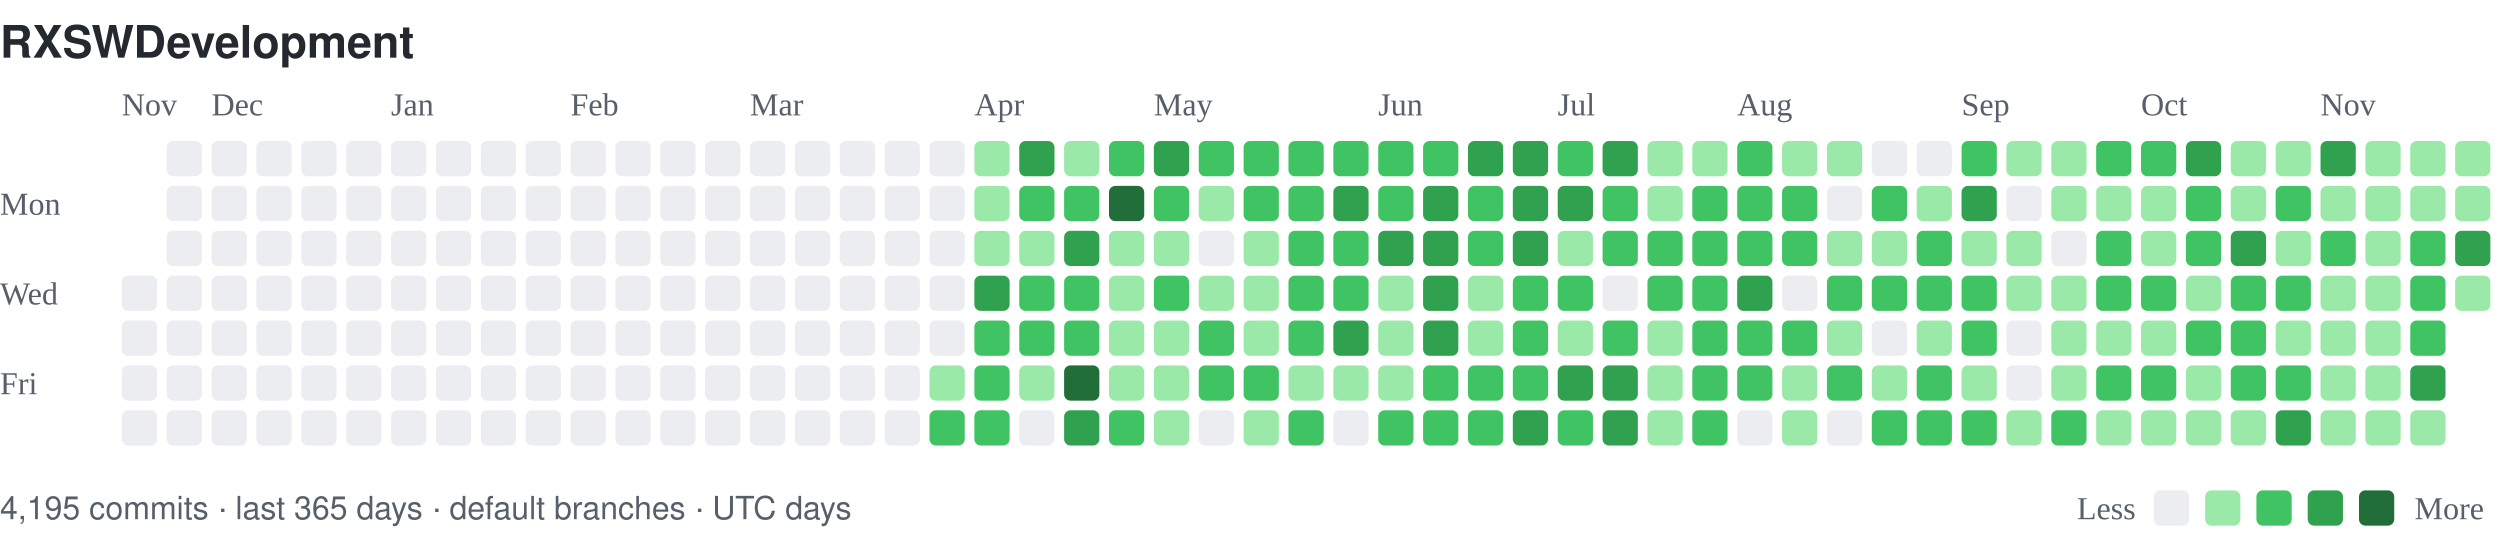
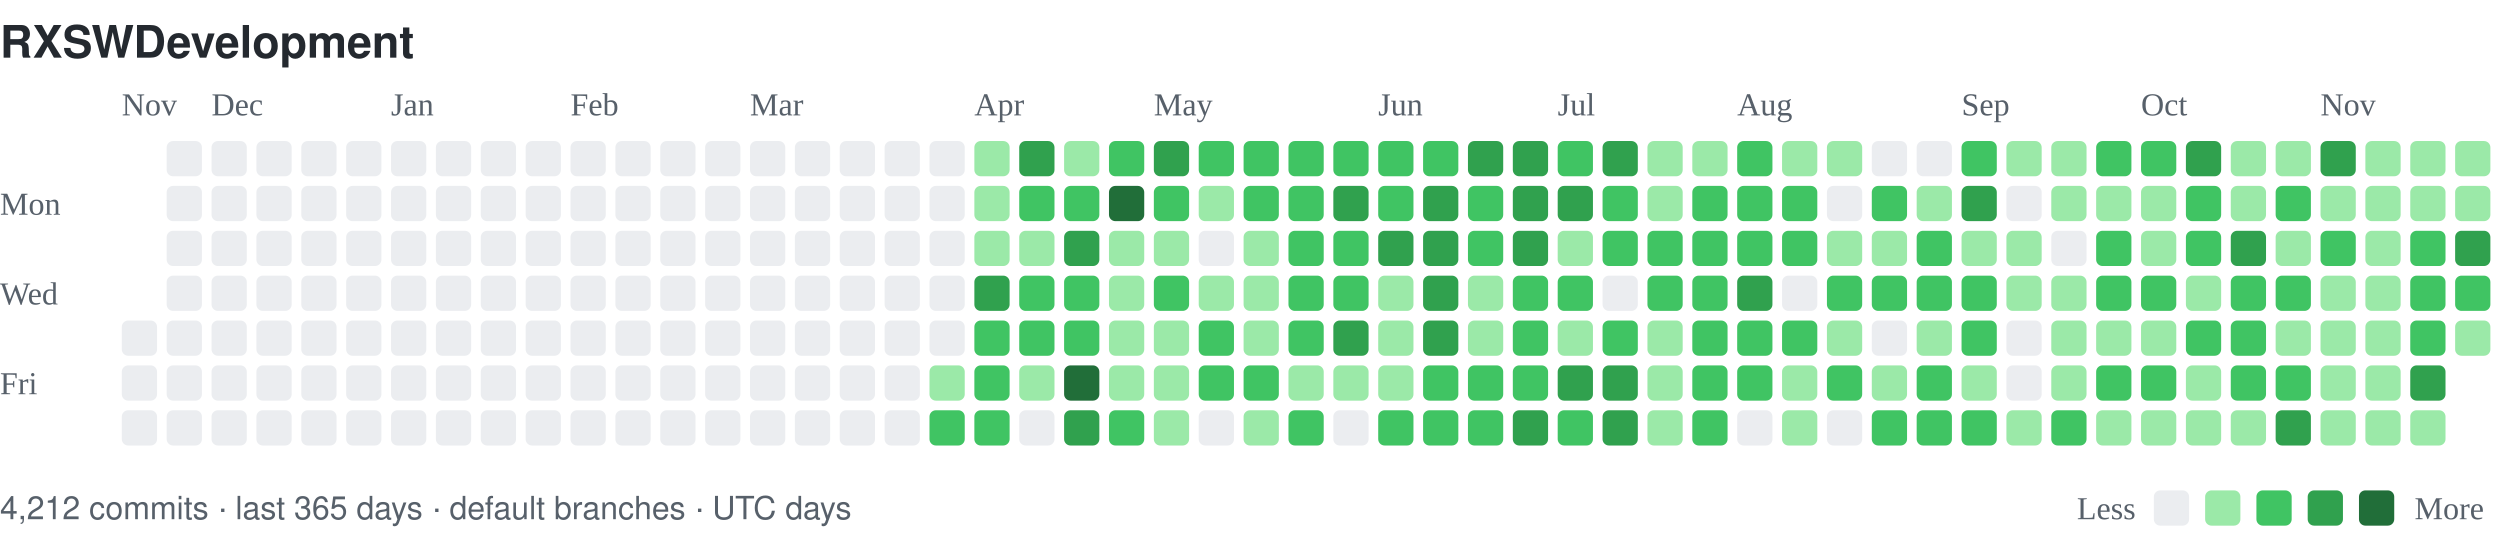
<svg xmlns="http://www.w3.org/2000/svg" width="780" height="170" viewBox="0 0 780 170" role="img">
  <text x="0" y="18" font-size="14" font-weight="600" fill="#24292f" font-family="ui-sans-serif,-apple-system,Segoe UI,Helvetica,Arial,sans-serif">RXSWDevelopment</text>
  <text x="0" y="67" font-size="10" fill="#57606a">Mon</text>
  <text x="0" y="95" font-size="10" fill="#57606a">Wed</text>
  <text x="0" y="123" font-size="10" fill="#57606a">Fri</text>
  <text x="38" y="36" font-size="10" fill="#57606a">Nov</text>
-   <rect x="38" y="86" width="11" height="11" rx="2" fill="#ebedf0" />
  <rect x="38" y="100" width="11" height="11" rx="2" fill="#ebedf0" />
  <rect x="38" y="114" width="11" height="11" rx="2" fill="#ebedf0" />
  <rect x="38" y="128" width="11" height="11" rx="2" fill="#ebedf0" />
  <rect x="52" y="44" width="11" height="11" rx="2" fill="#ebedf0" />
  <rect x="52" y="58" width="11" height="11" rx="2" fill="#ebedf0" />
  <rect x="52" y="72" width="11" height="11" rx="2" fill="#ebedf0" />
  <rect x="52" y="86" width="11" height="11" rx="2" fill="#ebedf0" />
  <rect x="52" y="100" width="11" height="11" rx="2" fill="#ebedf0" />
  <rect x="52" y="114" width="11" height="11" rx="2" fill="#ebedf0" />
  <rect x="52" y="128" width="11" height="11" rx="2" fill="#ebedf0" />
  <text x="66" y="36" font-size="10" fill="#57606a">Dec</text>
  <rect x="66" y="44" width="11" height="11" rx="2" fill="#ebedf0" />
  <rect x="66" y="58" width="11" height="11" rx="2" fill="#ebedf0" />
  <rect x="66" y="72" width="11" height="11" rx="2" fill="#ebedf0" />
  <rect x="66" y="86" width="11" height="11" rx="2" fill="#ebedf0" />
  <rect x="66" y="100" width="11" height="11" rx="2" fill="#ebedf0" />
  <rect x="66" y="114" width="11" height="11" rx="2" fill="#ebedf0" />
  <rect x="66" y="128" width="11" height="11" rx="2" fill="#ebedf0" />
  <rect x="80" y="44" width="11" height="11" rx="2" fill="#ebedf0" />
  <rect x="80" y="58" width="11" height="11" rx="2" fill="#ebedf0" />
  <rect x="80" y="72" width="11" height="11" rx="2" fill="#ebedf0" />
  <rect x="80" y="86" width="11" height="11" rx="2" fill="#ebedf0" />
  <rect x="80" y="100" width="11" height="11" rx="2" fill="#ebedf0" />
  <rect x="80" y="114" width="11" height="11" rx="2" fill="#ebedf0" />
  <rect x="80" y="128" width="11" height="11" rx="2" fill="#ebedf0" />
  <rect x="94" y="44" width="11" height="11" rx="2" fill="#ebedf0" />
  <rect x="94" y="58" width="11" height="11" rx="2" fill="#ebedf0" />
  <rect x="94" y="72" width="11" height="11" rx="2" fill="#ebedf0" />
  <rect x="94" y="86" width="11" height="11" rx="2" fill="#ebedf0" />
  <rect x="94" y="100" width="11" height="11" rx="2" fill="#ebedf0" />
  <rect x="94" y="114" width="11" height="11" rx="2" fill="#ebedf0" />
  <rect x="94" y="128" width="11" height="11" rx="2" fill="#ebedf0" />
  <rect x="108" y="44" width="11" height="11" rx="2" fill="#ebedf0" />
  <rect x="108" y="58" width="11" height="11" rx="2" fill="#ebedf0" />
  <rect x="108" y="72" width="11" height="11" rx="2" fill="#ebedf0" />
  <rect x="108" y="86" width="11" height="11" rx="2" fill="#ebedf0" />
  <rect x="108" y="100" width="11" height="11" rx="2" fill="#ebedf0" />
  <rect x="108" y="114" width="11" height="11" rx="2" fill="#ebedf0" />
  <rect x="108" y="128" width="11" height="11" rx="2" fill="#ebedf0" />
  <text x="122" y="36" font-size="10" fill="#57606a">Jan</text>
  <rect x="122" y="44" width="11" height="11" rx="2" fill="#ebedf0" />
  <rect x="122" y="58" width="11" height="11" rx="2" fill="#ebedf0" />
  <rect x="122" y="72" width="11" height="11" rx="2" fill="#ebedf0" />
  <rect x="122" y="86" width="11" height="11" rx="2" fill="#ebedf0" />
  <rect x="122" y="100" width="11" height="11" rx="2" fill="#ebedf0" />
  <rect x="122" y="114" width="11" height="11" rx="2" fill="#ebedf0" />
  <rect x="122" y="128" width="11" height="11" rx="2" fill="#ebedf0" />
  <rect x="136" y="44" width="11" height="11" rx="2" fill="#ebedf0" />
  <rect x="136" y="58" width="11" height="11" rx="2" fill="#ebedf0" />
  <rect x="136" y="72" width="11" height="11" rx="2" fill="#ebedf0" />
  <rect x="136" y="86" width="11" height="11" rx="2" fill="#ebedf0" />
  <rect x="136" y="100" width="11" height="11" rx="2" fill="#ebedf0" />
  <rect x="136" y="114" width="11" height="11" rx="2" fill="#ebedf0" />
  <rect x="136" y="128" width="11" height="11" rx="2" fill="#ebedf0" />
  <rect x="150" y="44" width="11" height="11" rx="2" fill="#ebedf0" />
  <rect x="150" y="58" width="11" height="11" rx="2" fill="#ebedf0" />
  <rect x="150" y="72" width="11" height="11" rx="2" fill="#ebedf0" />
  <rect x="150" y="86" width="11" height="11" rx="2" fill="#ebedf0" />
  <rect x="150" y="100" width="11" height="11" rx="2" fill="#ebedf0" />
  <rect x="150" y="114" width="11" height="11" rx="2" fill="#ebedf0" />
  <rect x="150" y="128" width="11" height="11" rx="2" fill="#ebedf0" />
  <rect x="164" y="44" width="11" height="11" rx="2" fill="#ebedf0" />
  <rect x="164" y="58" width="11" height="11" rx="2" fill="#ebedf0" />
  <rect x="164" y="72" width="11" height="11" rx="2" fill="#ebedf0" />
  <rect x="164" y="86" width="11" height="11" rx="2" fill="#ebedf0" />
  <rect x="164" y="100" width="11" height="11" rx="2" fill="#ebedf0" />
  <rect x="164" y="114" width="11" height="11" rx="2" fill="#ebedf0" />
  <rect x="164" y="128" width="11" height="11" rx="2" fill="#ebedf0" />
  <text x="178" y="36" font-size="10" fill="#57606a">Feb</text>
  <rect x="178" y="44" width="11" height="11" rx="2" fill="#ebedf0" />
  <rect x="178" y="58" width="11" height="11" rx="2" fill="#ebedf0" />
  <rect x="178" y="72" width="11" height="11" rx="2" fill="#ebedf0" />
  <rect x="178" y="86" width="11" height="11" rx="2" fill="#ebedf0" />
  <rect x="178" y="100" width="11" height="11" rx="2" fill="#ebedf0" />
  <rect x="178" y="114" width="11" height="11" rx="2" fill="#ebedf0" />
  <rect x="178" y="128" width="11" height="11" rx="2" fill="#ebedf0" />
  <rect x="192" y="44" width="11" height="11" rx="2" fill="#ebedf0" />
  <rect x="192" y="58" width="11" height="11" rx="2" fill="#ebedf0" />
  <rect x="192" y="72" width="11" height="11" rx="2" fill="#ebedf0" />
  <rect x="192" y="86" width="11" height="11" rx="2" fill="#ebedf0" />
  <rect x="192" y="100" width="11" height="11" rx="2" fill="#ebedf0" />
  <rect x="192" y="114" width="11" height="11" rx="2" fill="#ebedf0" />
  <rect x="192" y="128" width="11" height="11" rx="2" fill="#ebedf0" />
  <rect x="206" y="44" width="11" height="11" rx="2" fill="#ebedf0" />
  <rect x="206" y="58" width="11" height="11" rx="2" fill="#ebedf0" />
  <rect x="206" y="72" width="11" height="11" rx="2" fill="#ebedf0" />
  <rect x="206" y="86" width="11" height="11" rx="2" fill="#ebedf0" />
  <rect x="206" y="100" width="11" height="11" rx="2" fill="#ebedf0" />
  <rect x="206" y="114" width="11" height="11" rx="2" fill="#ebedf0" />
  <rect x="206" y="128" width="11" height="11" rx="2" fill="#ebedf0" />
  <rect x="220" y="44" width="11" height="11" rx="2" fill="#ebedf0" />
  <rect x="220" y="58" width="11" height="11" rx="2" fill="#ebedf0" />
  <rect x="220" y="72" width="11" height="11" rx="2" fill="#ebedf0" />
  <rect x="220" y="86" width="11" height="11" rx="2" fill="#ebedf0" />
  <rect x="220" y="100" width="11" height="11" rx="2" fill="#ebedf0" />
  <rect x="220" y="114" width="11" height="11" rx="2" fill="#ebedf0" />
  <rect x="220" y="128" width="11" height="11" rx="2" fill="#ebedf0" />
  <text x="234" y="36" font-size="10" fill="#57606a">Mar</text>
  <rect x="234" y="44" width="11" height="11" rx="2" fill="#ebedf0" />
  <rect x="234" y="58" width="11" height="11" rx="2" fill="#ebedf0" />
  <rect x="234" y="72" width="11" height="11" rx="2" fill="#ebedf0" />
  <rect x="234" y="86" width="11" height="11" rx="2" fill="#ebedf0" />
  <rect x="234" y="100" width="11" height="11" rx="2" fill="#ebedf0" />
  <rect x="234" y="114" width="11" height="11" rx="2" fill="#ebedf0" />
  <rect x="234" y="128" width="11" height="11" rx="2" fill="#ebedf0" />
  <rect x="248" y="44" width="11" height="11" rx="2" fill="#ebedf0" />
  <rect x="248" y="58" width="11" height="11" rx="2" fill="#ebedf0" />
  <rect x="248" y="72" width="11" height="11" rx="2" fill="#ebedf0" />
  <rect x="248" y="86" width="11" height="11" rx="2" fill="#ebedf0" />
  <rect x="248" y="100" width="11" height="11" rx="2" fill="#ebedf0" />
  <rect x="248" y="114" width="11" height="11" rx="2" fill="#ebedf0" />
  <rect x="248" y="128" width="11" height="11" rx="2" fill="#ebedf0" />
  <rect x="262" y="44" width="11" height="11" rx="2" fill="#ebedf0" />
  <rect x="262" y="58" width="11" height="11" rx="2" fill="#ebedf0" />
  <rect x="262" y="72" width="11" height="11" rx="2" fill="#ebedf0" />
  <rect x="262" y="86" width="11" height="11" rx="2" fill="#ebedf0" />
  <rect x="262" y="100" width="11" height="11" rx="2" fill="#ebedf0" />
  <rect x="262" y="114" width="11" height="11" rx="2" fill="#ebedf0" />
  <rect x="262" y="128" width="11" height="11" rx="2" fill="#ebedf0" />
  <rect x="276" y="44" width="11" height="11" rx="2" fill="#ebedf0" />
  <rect x="276" y="58" width="11" height="11" rx="2" fill="#ebedf0" />
  <rect x="276" y="72" width="11" height="11" rx="2" fill="#ebedf0" />
  <rect x="276" y="86" width="11" height="11" rx="2" fill="#ebedf0" />
  <rect x="276" y="100" width="11" height="11" rx="2" fill="#ebedf0" />
  <rect x="276" y="114" width="11" height="11" rx="2" fill="#ebedf0" />
  <rect x="276" y="128" width="11" height="11" rx="2" fill="#ebedf0" />
  <rect x="290" y="44" width="11" height="11" rx="2" fill="#ebedf0" />
  <rect x="290" y="58" width="11" height="11" rx="2" fill="#ebedf0" />
  <rect x="290" y="72" width="11" height="11" rx="2" fill="#ebedf0" />
  <rect x="290" y="86" width="11" height="11" rx="2" fill="#ebedf0" />
  <rect x="290" y="100" width="11" height="11" rx="2" fill="#ebedf0" />
  <rect x="290" y="114" width="11" height="11" rx="2" fill="#9be9a8" />
  <rect x="290" y="128" width="11" height="11" rx="2" fill="#40c463" />
  <text x="304" y="36" font-size="10" fill="#57606a">Apr</text>
  <rect x="304" y="44" width="11" height="11" rx="2" fill="#9be9a8" />
  <rect x="304" y="58" width="11" height="11" rx="2" fill="#9be9a8" />
  <rect x="304" y="72" width="11" height="11" rx="2" fill="#9be9a8" />
  <rect x="304" y="86" width="11" height="11" rx="2" fill="#30a14e" />
  <rect x="304" y="100" width="11" height="11" rx="2" fill="#40c463" />
  <rect x="304" y="114" width="11" height="11" rx="2" fill="#40c463" />
  <rect x="304" y="128" width="11" height="11" rx="2" fill="#40c463" />
  <rect x="318" y="44" width="11" height="11" rx="2" fill="#30a14e" />
  <rect x="318" y="58" width="11" height="11" rx="2" fill="#40c463" />
  <rect x="318" y="72" width="11" height="11" rx="2" fill="#9be9a8" />
  <rect x="318" y="86" width="11" height="11" rx="2" fill="#40c463" />
  <rect x="318" y="100" width="11" height="11" rx="2" fill="#40c463" />
  <rect x="318" y="114" width="11" height="11" rx="2" fill="#9be9a8" />
  <rect x="318" y="128" width="11" height="11" rx="2" fill="#ebedf0" />
  <rect x="332" y="44" width="11" height="11" rx="2" fill="#9be9a8" />
  <rect x="332" y="58" width="11" height="11" rx="2" fill="#40c463" />
  <rect x="332" y="72" width="11" height="11" rx="2" fill="#30a14e" />
  <rect x="332" y="86" width="11" height="11" rx="2" fill="#40c463" />
  <rect x="332" y="100" width="11" height="11" rx="2" fill="#40c463" />
  <rect x="332" y="114" width="11" height="11" rx="2" fill="#216e39" />
  <rect x="332" y="128" width="11" height="11" rx="2" fill="#30a14e" />
  <rect x="346" y="44" width="11" height="11" rx="2" fill="#40c463" />
  <rect x="346" y="58" width="11" height="11" rx="2" fill="#216e39" />
  <rect x="346" y="72" width="11" height="11" rx="2" fill="#9be9a8" />
  <rect x="346" y="86" width="11" height="11" rx="2" fill="#9be9a8" />
  <rect x="346" y="100" width="11" height="11" rx="2" fill="#9be9a8" />
  <rect x="346" y="114" width="11" height="11" rx="2" fill="#9be9a8" />
  <rect x="346" y="128" width="11" height="11" rx="2" fill="#40c463" />
  <text x="360" y="36" font-size="10" fill="#57606a">May</text>
  <rect x="360" y="44" width="11" height="11" rx="2" fill="#30a14e" />
  <rect x="360" y="58" width="11" height="11" rx="2" fill="#40c463" />
  <rect x="360" y="72" width="11" height="11" rx="2" fill="#9be9a8" />
  <rect x="360" y="86" width="11" height="11" rx="2" fill="#40c463" />
  <rect x="360" y="100" width="11" height="11" rx="2" fill="#9be9a8" />
  <rect x="360" y="114" width="11" height="11" rx="2" fill="#9be9a8" />
  <rect x="360" y="128" width="11" height="11" rx="2" fill="#9be9a8" />
  <rect x="374" y="44" width="11" height="11" rx="2" fill="#40c463" />
  <rect x="374" y="58" width="11" height="11" rx="2" fill="#9be9a8" />
  <rect x="374" y="72" width="11" height="11" rx="2" fill="#ebedf0" />
  <rect x="374" y="86" width="11" height="11" rx="2" fill="#9be9a8" />
  <rect x="374" y="100" width="11" height="11" rx="2" fill="#40c463" />
  <rect x="374" y="114" width="11" height="11" rx="2" fill="#40c463" />
  <rect x="374" y="128" width="11" height="11" rx="2" fill="#ebedf0" />
  <rect x="388" y="44" width="11" height="11" rx="2" fill="#40c463" />
  <rect x="388" y="58" width="11" height="11" rx="2" fill="#40c463" />
  <rect x="388" y="72" width="11" height="11" rx="2" fill="#9be9a8" />
  <rect x="388" y="86" width="11" height="11" rx="2" fill="#9be9a8" />
  <rect x="388" y="100" width="11" height="11" rx="2" fill="#9be9a8" />
  <rect x="388" y="114" width="11" height="11" rx="2" fill="#40c463" />
  <rect x="388" y="128" width="11" height="11" rx="2" fill="#9be9a8" />
  <rect x="402" y="44" width="11" height="11" rx="2" fill="#40c463" />
  <rect x="402" y="58" width="11" height="11" rx="2" fill="#40c463" />
  <rect x="402" y="72" width="11" height="11" rx="2" fill="#40c463" />
  <rect x="402" y="86" width="11" height="11" rx="2" fill="#40c463" />
  <rect x="402" y="100" width="11" height="11" rx="2" fill="#40c463" />
  <rect x="402" y="114" width="11" height="11" rx="2" fill="#9be9a8" />
  <rect x="402" y="128" width="11" height="11" rx="2" fill="#40c463" />
  <rect x="416" y="44" width="11" height="11" rx="2" fill="#40c463" />
  <rect x="416" y="58" width="11" height="11" rx="2" fill="#30a14e" />
  <rect x="416" y="72" width="11" height="11" rx="2" fill="#40c463" />
  <rect x="416" y="86" width="11" height="11" rx="2" fill="#40c463" />
  <rect x="416" y="100" width="11" height="11" rx="2" fill="#30a14e" />
  <rect x="416" y="114" width="11" height="11" rx="2" fill="#9be9a8" />
  <rect x="416" y="128" width="11" height="11" rx="2" fill="#ebedf0" />
  <text x="430" y="36" font-size="10" fill="#57606a">Jun</text>
  <rect x="430" y="44" width="11" height="11" rx="2" fill="#40c463" />
  <rect x="430" y="58" width="11" height="11" rx="2" fill="#40c463" />
  <rect x="430" y="72" width="11" height="11" rx="2" fill="#30a14e" />
  <rect x="430" y="86" width="11" height="11" rx="2" fill="#9be9a8" />
  <rect x="430" y="100" width="11" height="11" rx="2" fill="#9be9a8" />
  <rect x="430" y="114" width="11" height="11" rx="2" fill="#9be9a8" />
  <rect x="430" y="128" width="11" height="11" rx="2" fill="#40c463" />
  <rect x="444" y="44" width="11" height="11" rx="2" fill="#40c463" />
  <rect x="444" y="58" width="11" height="11" rx="2" fill="#30a14e" />
  <rect x="444" y="72" width="11" height="11" rx="2" fill="#30a14e" />
  <rect x="444" y="86" width="11" height="11" rx="2" fill="#30a14e" />
  <rect x="444" y="100" width="11" height="11" rx="2" fill="#30a14e" />
  <rect x="444" y="114" width="11" height="11" rx="2" fill="#40c463" />
  <rect x="444" y="128" width="11" height="11" rx="2" fill="#40c463" />
  <rect x="458" y="44" width="11" height="11" rx="2" fill="#30a14e" />
  <rect x="458" y="58" width="11" height="11" rx="2" fill="#40c463" />
  <rect x="458" y="72" width="11" height="11" rx="2" fill="#40c463" />
  <rect x="458" y="86" width="11" height="11" rx="2" fill="#9be9a8" />
  <rect x="458" y="100" width="11" height="11" rx="2" fill="#9be9a8" />
  <rect x="458" y="114" width="11" height="11" rx="2" fill="#40c463" />
  <rect x="458" y="128" width="11" height="11" rx="2" fill="#40c463" />
  <rect x="472" y="44" width="11" height="11" rx="2" fill="#30a14e" />
  <rect x="472" y="58" width="11" height="11" rx="2" fill="#30a14e" />
  <rect x="472" y="72" width="11" height="11" rx="2" fill="#30a14e" />
  <rect x="472" y="86" width="11" height="11" rx="2" fill="#40c463" />
  <rect x="472" y="100" width="11" height="11" rx="2" fill="#40c463" />
  <rect x="472" y="114" width="11" height="11" rx="2" fill="#40c463" />
  <rect x="472" y="128" width="11" height="11" rx="2" fill="#30a14e" />
  <text x="486" y="36" font-size="10" fill="#57606a">Jul</text>
  <rect x="486" y="44" width="11" height="11" rx="2" fill="#40c463" />
  <rect x="486" y="58" width="11" height="11" rx="2" fill="#30a14e" />
  <rect x="486" y="72" width="11" height="11" rx="2" fill="#9be9a8" />
  <rect x="486" y="86" width="11" height="11" rx="2" fill="#40c463" />
  <rect x="486" y="100" width="11" height="11" rx="2" fill="#9be9a8" />
  <rect x="486" y="114" width="11" height="11" rx="2" fill="#30a14e" />
  <rect x="486" y="128" width="11" height="11" rx="2" fill="#40c463" />
  <rect x="500" y="44" width="11" height="11" rx="2" fill="#30a14e" />
  <rect x="500" y="58" width="11" height="11" rx="2" fill="#40c463" />
  <rect x="500" y="72" width="11" height="11" rx="2" fill="#40c463" />
  <rect x="500" y="86" width="11" height="11" rx="2" fill="#ebedf0" />
  <rect x="500" y="100" width="11" height="11" rx="2" fill="#40c463" />
  <rect x="500" y="114" width="11" height="11" rx="2" fill="#30a14e" />
  <rect x="500" y="128" width="11" height="11" rx="2" fill="#30a14e" />
  <rect x="514" y="44" width="11" height="11" rx="2" fill="#9be9a8" />
  <rect x="514" y="58" width="11" height="11" rx="2" fill="#9be9a8" />
  <rect x="514" y="72" width="11" height="11" rx="2" fill="#40c463" />
  <rect x="514" y="86" width="11" height="11" rx="2" fill="#40c463" />
  <rect x="514" y="100" width="11" height="11" rx="2" fill="#9be9a8" />
  <rect x="514" y="114" width="11" height="11" rx="2" fill="#9be9a8" />
  <rect x="514" y="128" width="11" height="11" rx="2" fill="#9be9a8" />
  <rect x="528" y="44" width="11" height="11" rx="2" fill="#9be9a8" />
  <rect x="528" y="58" width="11" height="11" rx="2" fill="#40c463" />
  <rect x="528" y="72" width="11" height="11" rx="2" fill="#40c463" />
  <rect x="528" y="86" width="11" height="11" rx="2" fill="#40c463" />
  <rect x="528" y="100" width="11" height="11" rx="2" fill="#40c463" />
  <rect x="528" y="114" width="11" height="11" rx="2" fill="#40c463" />
  <rect x="528" y="128" width="11" height="11" rx="2" fill="#40c463" />
  <text x="542" y="36" font-size="10" fill="#57606a">Aug</text>
  <rect x="542" y="44" width="11" height="11" rx="2" fill="#40c463" />
  <rect x="542" y="58" width="11" height="11" rx="2" fill="#40c463" />
  <rect x="542" y="72" width="11" height="11" rx="2" fill="#40c463" />
  <rect x="542" y="86" width="11" height="11" rx="2" fill="#30a14e" />
  <rect x="542" y="100" width="11" height="11" rx="2" fill="#40c463" />
  <rect x="542" y="114" width="11" height="11" rx="2" fill="#40c463" />
  <rect x="542" y="128" width="11" height="11" rx="2" fill="#ebedf0" />
  <rect x="556" y="44" width="11" height="11" rx="2" fill="#9be9a8" />
  <rect x="556" y="58" width="11" height="11" rx="2" fill="#40c463" />
  <rect x="556" y="72" width="11" height="11" rx="2" fill="#40c463" />
  <rect x="556" y="86" width="11" height="11" rx="2" fill="#ebedf0" />
  <rect x="556" y="100" width="11" height="11" rx="2" fill="#40c463" />
  <rect x="556" y="114" width="11" height="11" rx="2" fill="#9be9a8" />
  <rect x="556" y="128" width="11" height="11" rx="2" fill="#9be9a8" />
  <rect x="570" y="44" width="11" height="11" rx="2" fill="#9be9a8" />
  <rect x="570" y="58" width="11" height="11" rx="2" fill="#ebedf0" />
  <rect x="570" y="72" width="11" height="11" rx="2" fill="#9be9a8" />
  <rect x="570" y="86" width="11" height="11" rx="2" fill="#40c463" />
  <rect x="570" y="100" width="11" height="11" rx="2" fill="#9be9a8" />
  <rect x="570" y="114" width="11" height="11" rx="2" fill="#40c463" />
  <rect x="570" y="128" width="11" height="11" rx="2" fill="#ebedf0" />
  <rect x="584" y="44" width="11" height="11" rx="2" fill="#ebedf0" />
  <rect x="584" y="58" width="11" height="11" rx="2" fill="#40c463" />
  <rect x="584" y="72" width="11" height="11" rx="2" fill="#9be9a8" />
  <rect x="584" y="86" width="11" height="11" rx="2" fill="#40c463" />
  <rect x="584" y="100" width="11" height="11" rx="2" fill="#ebedf0" />
  <rect x="584" y="114" width="11" height="11" rx="2" fill="#9be9a8" />
  <rect x="584" y="128" width="11" height="11" rx="2" fill="#40c463" />
  <rect x="598" y="44" width="11" height="11" rx="2" fill="#ebedf0" />
  <rect x="598" y="58" width="11" height="11" rx="2" fill="#9be9a8" />
  <rect x="598" y="72" width="11" height="11" rx="2" fill="#40c463" />
  <rect x="598" y="86" width="11" height="11" rx="2" fill="#40c463" />
  <rect x="598" y="100" width="11" height="11" rx="2" fill="#9be9a8" />
  <rect x="598" y="114" width="11" height="11" rx="2" fill="#40c463" />
  <rect x="598" y="128" width="11" height="11" rx="2" fill="#40c463" />
  <text x="612" y="36" font-size="10" fill="#57606a">Sep</text>
  <rect x="612" y="44" width="11" height="11" rx="2" fill="#40c463" />
  <rect x="612" y="58" width="11" height="11" rx="2" fill="#30a14e" />
  <rect x="612" y="72" width="11" height="11" rx="2" fill="#9be9a8" />
  <rect x="612" y="86" width="11" height="11" rx="2" fill="#40c463" />
  <rect x="612" y="100" width="11" height="11" rx="2" fill="#40c463" />
  <rect x="612" y="114" width="11" height="11" rx="2" fill="#9be9a8" />
  <rect x="612" y="128" width="11" height="11" rx="2" fill="#40c463" />
  <rect x="626" y="44" width="11" height="11" rx="2" fill="#9be9a8" />
  <rect x="626" y="58" width="11" height="11" rx="2" fill="#ebedf0" />
  <rect x="626" y="72" width="11" height="11" rx="2" fill="#9be9a8" />
  <rect x="626" y="86" width="11" height="11" rx="2" fill="#9be9a8" />
  <rect x="626" y="100" width="11" height="11" rx="2" fill="#ebedf0" />
  <rect x="626" y="114" width="11" height="11" rx="2" fill="#ebedf0" />
  <rect x="626" y="128" width="11" height="11" rx="2" fill="#9be9a8" />
  <rect x="640" y="44" width="11" height="11" rx="2" fill="#9be9a8" />
  <rect x="640" y="58" width="11" height="11" rx="2" fill="#9be9a8" />
  <rect x="640" y="72" width="11" height="11" rx="2" fill="#ebedf0" />
  <rect x="640" y="86" width="11" height="11" rx="2" fill="#9be9a8" />
  <rect x="640" y="100" width="11" height="11" rx="2" fill="#9be9a8" />
  <rect x="640" y="114" width="11" height="11" rx="2" fill="#9be9a8" />
  <rect x="640" y="128" width="11" height="11" rx="2" fill="#40c463" />
  <rect x="654" y="44" width="11" height="11" rx="2" fill="#40c463" />
  <rect x="654" y="58" width="11" height="11" rx="2" fill="#9be9a8" />
  <rect x="654" y="72" width="11" height="11" rx="2" fill="#40c463" />
  <rect x="654" y="86" width="11" height="11" rx="2" fill="#40c463" />
  <rect x="654" y="100" width="11" height="11" rx="2" fill="#9be9a8" />
  <rect x="654" y="114" width="11" height="11" rx="2" fill="#40c463" />
  <rect x="654" y="128" width="11" height="11" rx="2" fill="#9be9a8" />
  <text x="668" y="36" font-size="10" fill="#57606a">Oct</text>
  <rect x="668" y="44" width="11" height="11" rx="2" fill="#40c463" />
  <rect x="668" y="58" width="11" height="11" rx="2" fill="#9be9a8" />
  <rect x="668" y="72" width="11" height="11" rx="2" fill="#9be9a8" />
  <rect x="668" y="86" width="11" height="11" rx="2" fill="#40c463" />
  <rect x="668" y="100" width="11" height="11" rx="2" fill="#9be9a8" />
  <rect x="668" y="114" width="11" height="11" rx="2" fill="#40c463" />
  <rect x="668" y="128" width="11" height="11" rx="2" fill="#9be9a8" />
  <rect x="682" y="44" width="11" height="11" rx="2" fill="#30a14e" />
  <rect x="682" y="58" width="11" height="11" rx="2" fill="#40c463" />
  <rect x="682" y="72" width="11" height="11" rx="2" fill="#40c463" />
  <rect x="682" y="86" width="11" height="11" rx="2" fill="#9be9a8" />
  <rect x="682" y="100" width="11" height="11" rx="2" fill="#40c463" />
  <rect x="682" y="114" width="11" height="11" rx="2" fill="#9be9a8" />
  <rect x="682" y="128" width="11" height="11" rx="2" fill="#9be9a8" />
  <rect x="696" y="44" width="11" height="11" rx="2" fill="#9be9a8" />
  <rect x="696" y="58" width="11" height="11" rx="2" fill="#9be9a8" />
  <rect x="696" y="72" width="11" height="11" rx="2" fill="#30a14e" />
  <rect x="696" y="86" width="11" height="11" rx="2" fill="#40c463" />
  <rect x="696" y="100" width="11" height="11" rx="2" fill="#40c463" />
  <rect x="696" y="114" width="11" height="11" rx="2" fill="#40c463" />
  <rect x="696" y="128" width="11" height="11" rx="2" fill="#9be9a8" />
  <rect x="710" y="44" width="11" height="11" rx="2" fill="#9be9a8" />
  <rect x="710" y="58" width="11" height="11" rx="2" fill="#40c463" />
  <rect x="710" y="72" width="11" height="11" rx="2" fill="#9be9a8" />
  <rect x="710" y="86" width="11" height="11" rx="2" fill="#40c463" />
  <rect x="710" y="100" width="11" height="11" rx="2" fill="#9be9a8" />
  <rect x="710" y="114" width="11" height="11" rx="2" fill="#40c463" />
  <rect x="710" y="128" width="11" height="11" rx="2" fill="#30a14e" />
  <text x="724" y="36" font-size="10" fill="#57606a">Nov</text>
  <rect x="724" y="44" width="11" height="11" rx="2" fill="#30a14e" />
  <rect x="724" y="58" width="11" height="11" rx="2" fill="#9be9a8" />
  <rect x="724" y="72" width="11" height="11" rx="2" fill="#40c463" />
  <rect x="724" y="86" width="11" height="11" rx="2" fill="#9be9a8" />
  <rect x="724" y="100" width="11" height="11" rx="2" fill="#9be9a8" />
  <rect x="724" y="114" width="11" height="11" rx="2" fill="#9be9a8" />
  <rect x="724" y="128" width="11" height="11" rx="2" fill="#9be9a8" />
  <rect x="738" y="44" width="11" height="11" rx="2" fill="#9be9a8" />
  <rect x="738" y="58" width="11" height="11" rx="2" fill="#9be9a8" />
  <rect x="738" y="72" width="11" height="11" rx="2" fill="#9be9a8" />
  <rect x="738" y="86" width="11" height="11" rx="2" fill="#9be9a8" />
  <rect x="738" y="100" width="11" height="11" rx="2" fill="#9be9a8" />
  <rect x="738" y="114" width="11" height="11" rx="2" fill="#9be9a8" />
  <rect x="738" y="128" width="11" height="11" rx="2" fill="#9be9a8" />
  <rect x="752" y="44" width="11" height="11" rx="2" fill="#9be9a8" />
  <rect x="752" y="58" width="11" height="11" rx="2" fill="#9be9a8" />
  <rect x="752" y="72" width="11" height="11" rx="2" fill="#40c463" />
  <rect x="752" y="86" width="11" height="11" rx="2" fill="#40c463" />
  <rect x="752" y="100" width="11" height="11" rx="2" fill="#40c463" />
  <rect x="752" y="114" width="11" height="11" rx="2" fill="#30a14e" />
  <rect x="752" y="128" width="11" height="11" rx="2" fill="#9be9a8" />
  <rect x="766" y="44" width="11" height="11" rx="2" fill="#9be9a8" />
  <rect x="766" y="58" width="11" height="11" rx="2" fill="#9be9a8" />
  <rect x="766" y="72" width="11" height="11" rx="2" fill="#30a14e" />
-   <rect x="766" y="86" width="11" height="11" rx="2" fill="#9be9a8" />
+   <rect x="766" y="86" width="11" height="11" rx="2" fill="#40c463" />
+   <rect x="766" y="100" width="11" height="11" rx="2" fill="#9be9a8" />
  <text x="648" y="162" font-size="10" fill="#57606a">Less</text>
  <rect x="672" y="153" width="11" height="11" rx="2" fill="#ebedf0" />
  <rect x="688" y="153" width="11" height="11" rx="2" fill="#9be9a8" />
  <rect x="704" y="153" width="11" height="11" rx="2" fill="#40c463" />
  <rect x="720" y="153" width="11" height="11" rx="2" fill="#30a14e" />
  <rect x="736" y="153" width="11" height="11" rx="2" fill="#216e39" />
  <text x="775" y="162" font-size="10" fill="#57606a" text-anchor="end">More</text>
-   <text x="0" y="162" font-size="10" fill="#57606a" font-family="ui-sans-serif,-apple-system,Segoe UI,Helvetica,Arial,sans-serif">4,195 commits · last 365 days · default branches · UTC days</text>
+   <text x="0" y="162" font-size="10" fill="#57606a" font-family="ui-sans-serif,-apple-system,Segoe UI,Helvetica,Arial,sans-serif">4,212 commits · last 365 days · default branches · UTC days</text>
</svg>
